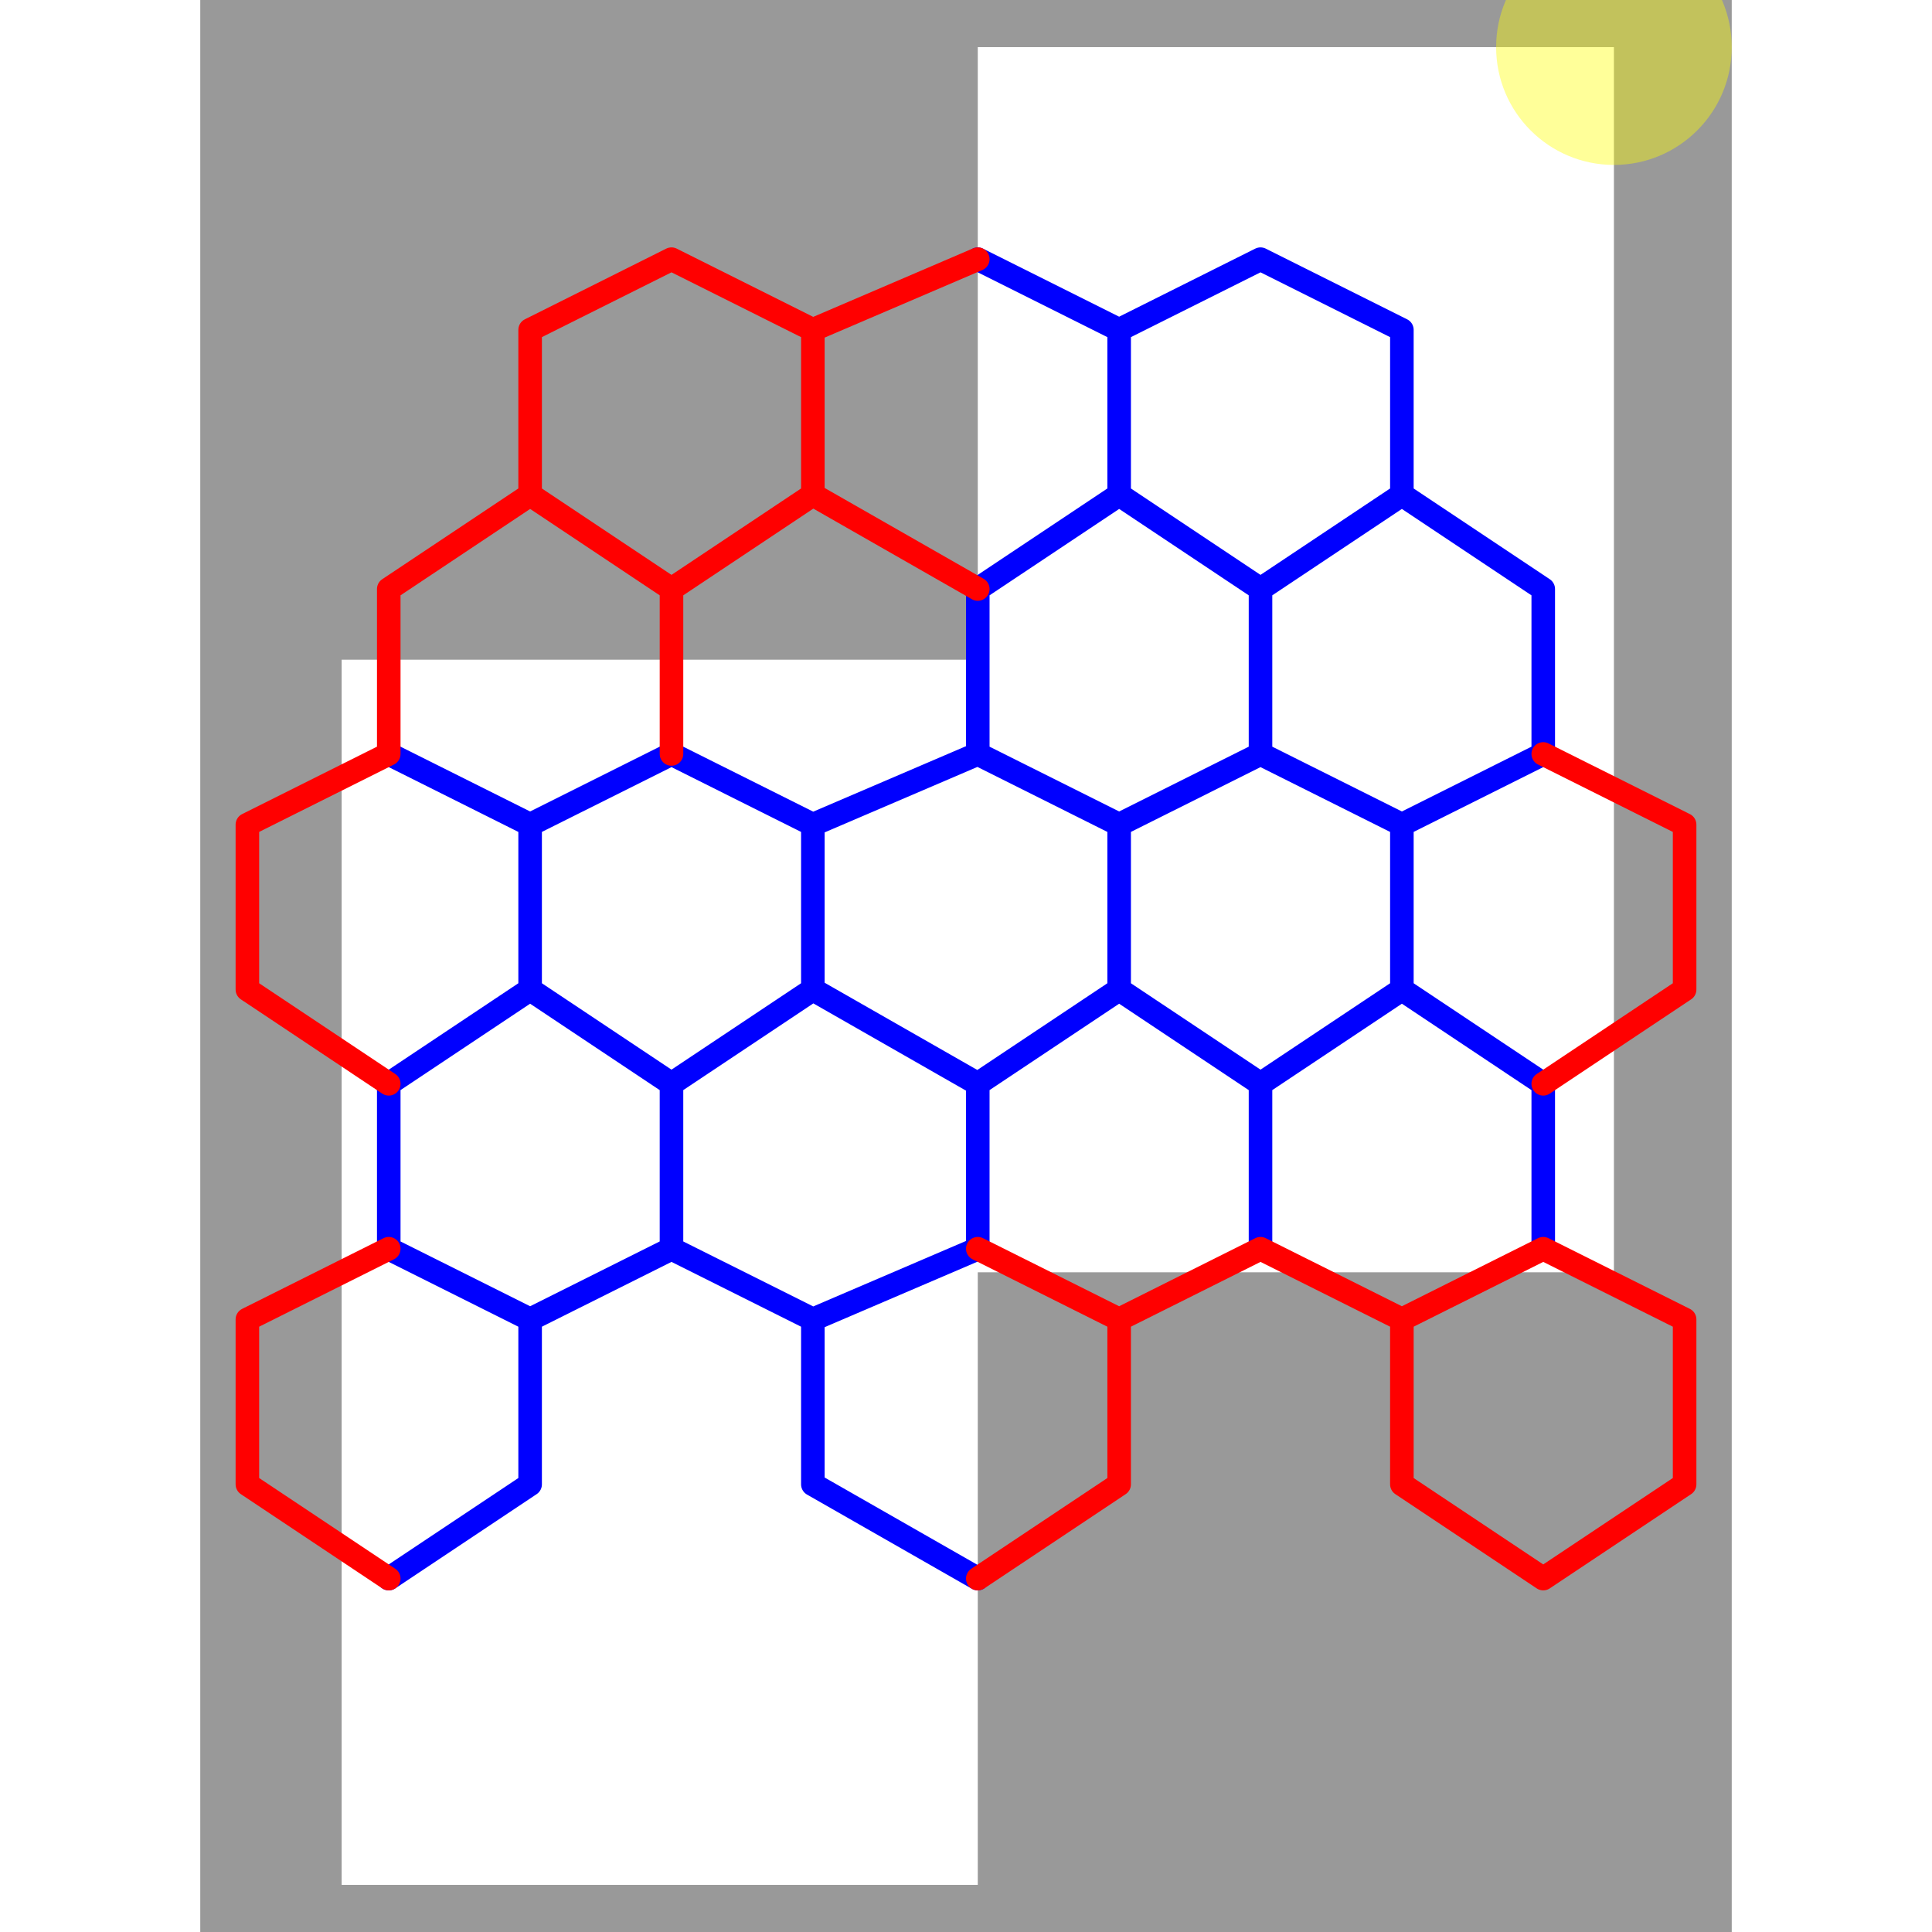
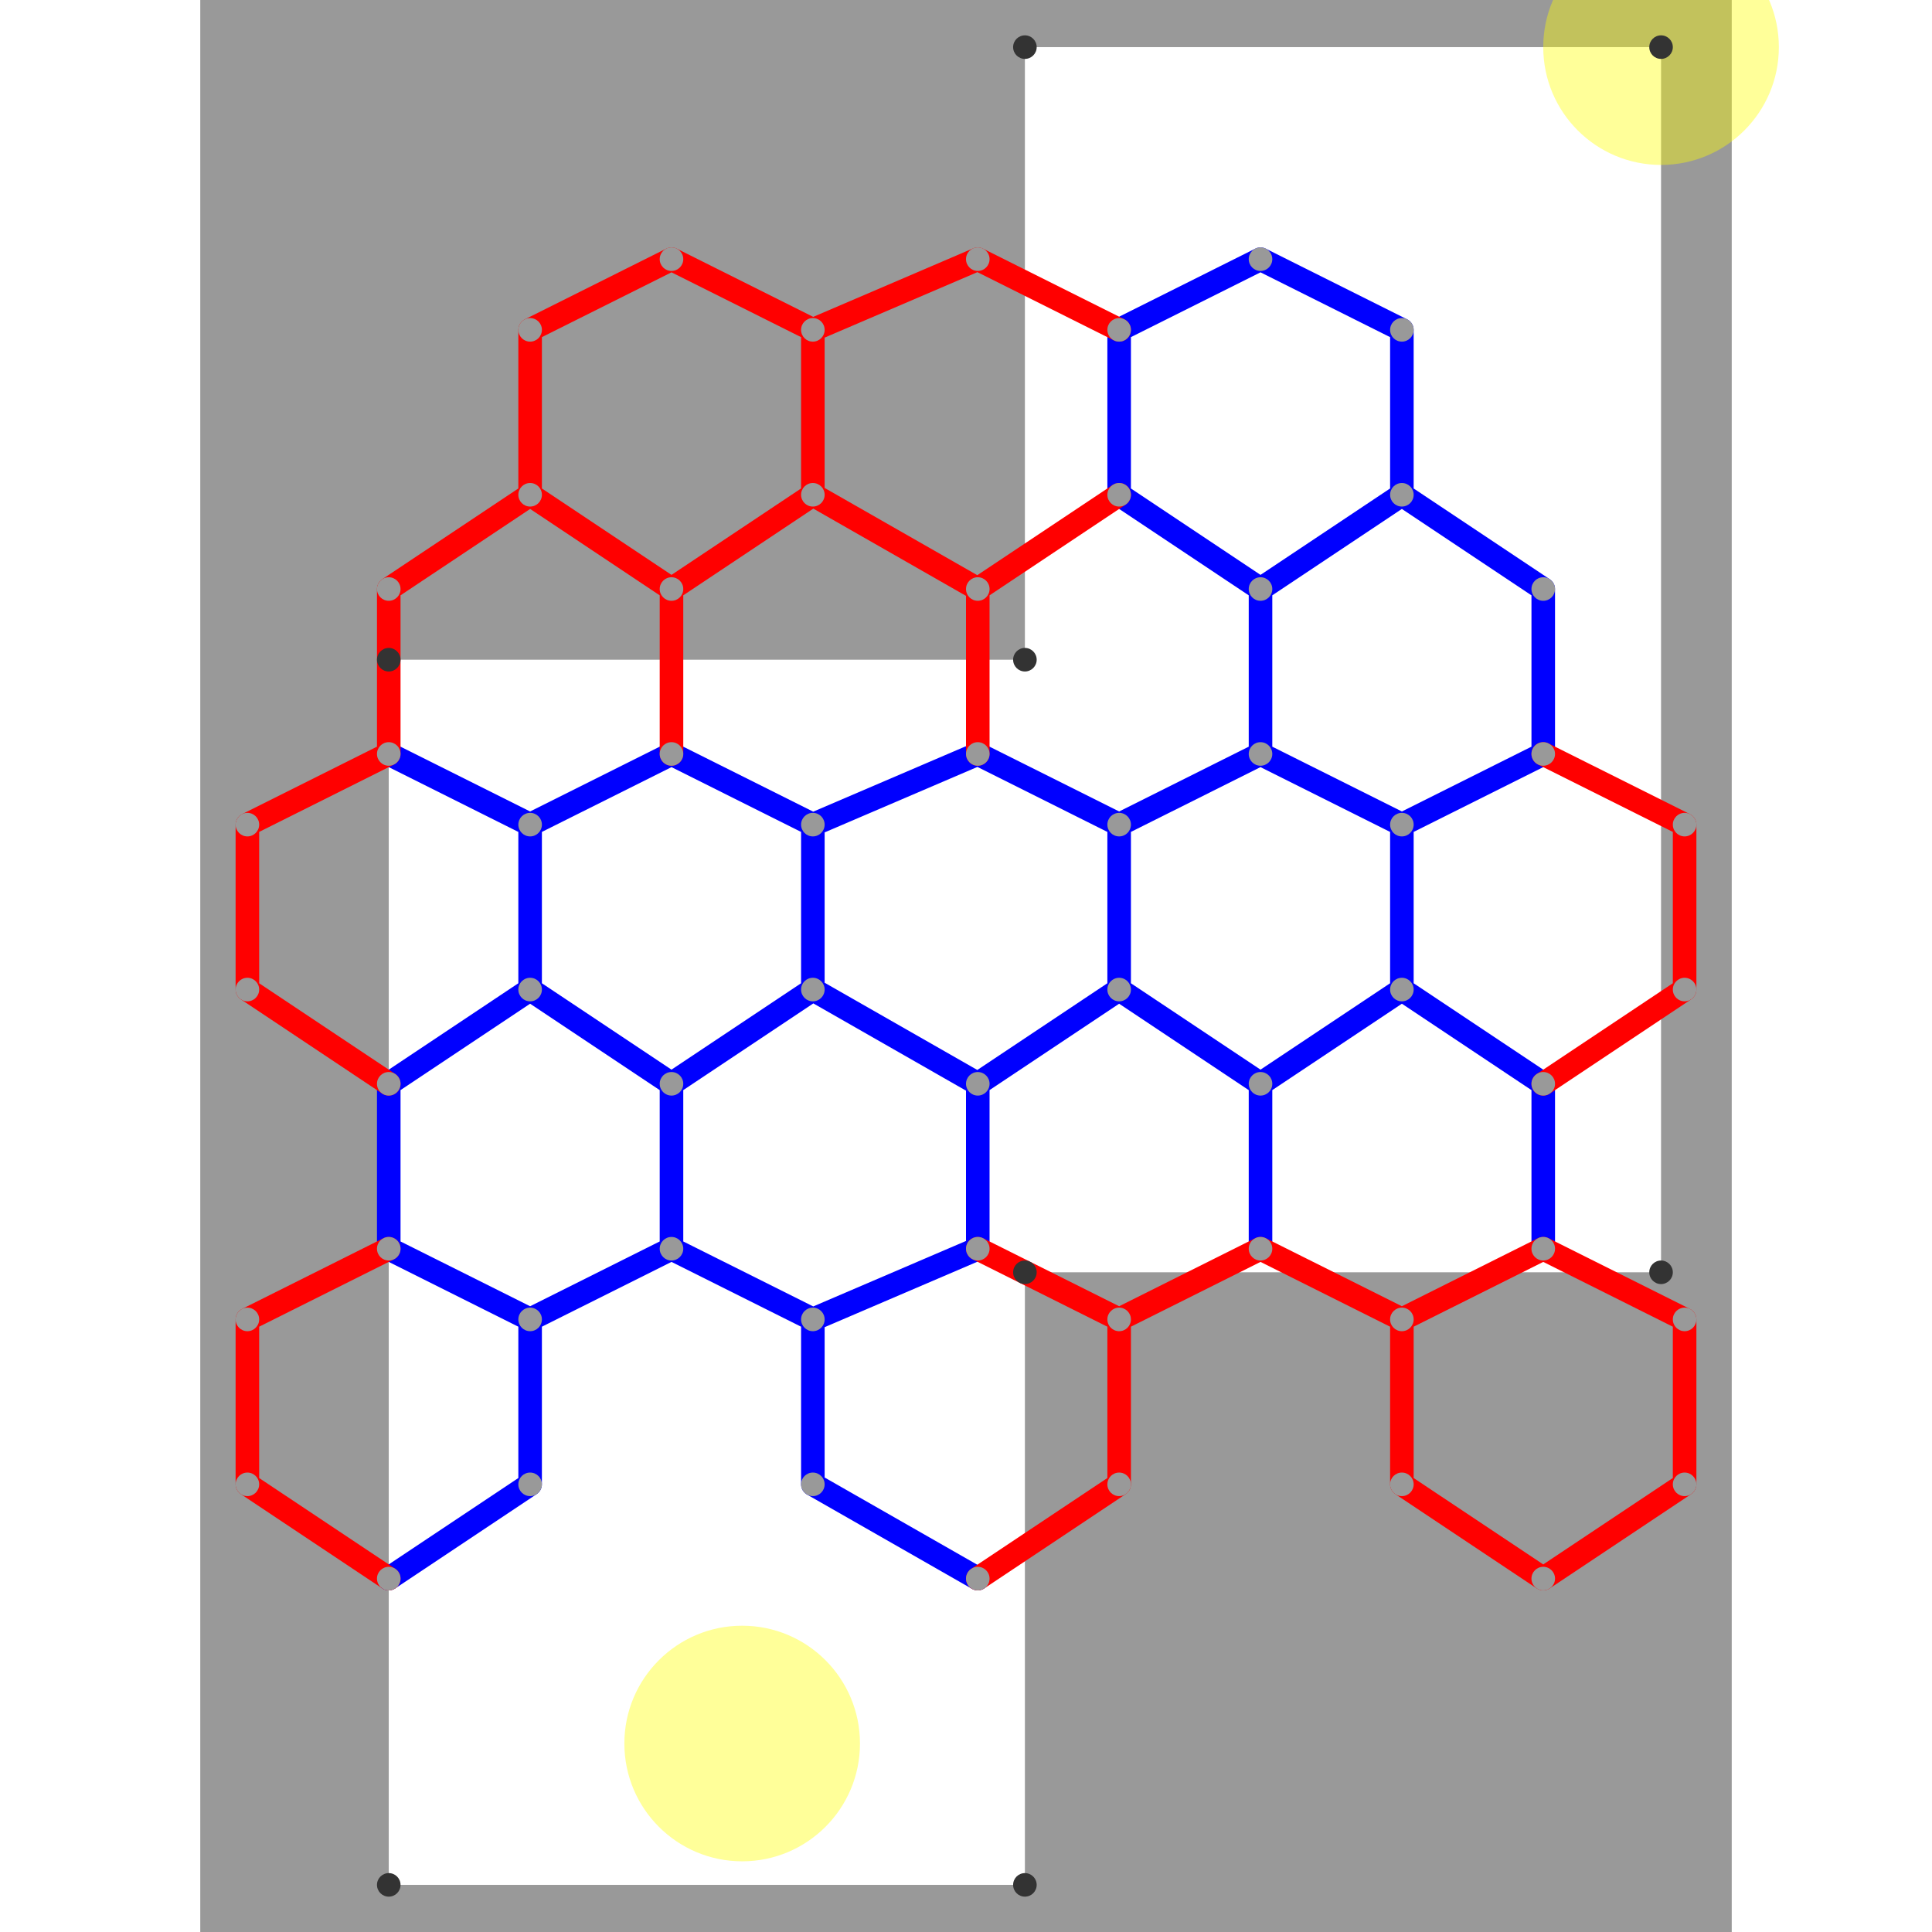
<svg xmlns="http://www.w3.org/2000/svg" height="500" viewBox="5 -1 65 82" width="500">
-   <path class="hole" d="M38 1L38 27L11 27L11 79L38 79L38 53L65 53L65 1M5 -1L70 -1L70 81L5 81" style="fill:#00000066;fill-rule:evenodd;stroke:none;" />
-   <circle cx="65" cy="1" r="5" style="fill:#ffff0066;stroke:none;" />
-   <path class="ok" d="M13 31L19 34M13 45L13 52M13 45L19 41M13 52L19 55M13 66L19 62M19 34L19 41M19 34L25 31M19 41L25 45M19 55L19 62M19 55L25 52M25 31L31 34M25 45L25 52M25 45L31 41M25 52L31 55M31 34L31 41M31 34L38 31M31 41L38 45M31 55L31 62M31 55L38 52M31 62L38 66M38 10L44 13M38 24L38 31M38 24L44 20M38 31L44 34M38 45L38 52M38 45L44 41M44 13L44 20M44 13L50 10M44 20L50 24M44 34L44 41M44 34L50 31M44 41L50 45M50 10L56 13M50 24L50 31M50 24L56 20M50 31L56 34M50 45L50 52M50 45L56 41M56 13L56 20M56 20L62 24M56 34L56 41M56 34L62 31M56 41L62 45M62 24L62 31M62 45L62 52" style="fill:none;stroke:#0000ff;stroke-linecap:round" />
-   <path class="out" d="M7 34L7 41M7 34L13 31M7 41L13 45M7 55L7 62M7 55L13 52M7 62L13 66M13 24L13 31M13 24L19 20M19 13L19 20M19 13L25 10M19 20L25 24M25 10L31 13M25 24L25 31M25 24L31 20M31 13L31 20M31 13L38 10M31 20L38 24M38 52L44 55M38 66L44 62M44 55L44 62M44 55L50 52M50 52L56 55M56 55L56 62M56 55L62 52M56 62L62 66M62 31L68 34M62 45L68 41M62 52L68 55M62 66L68 62M68 34L68 41M68 55L68 62" style="fill:none;stroke:#ff0000;stroke-linecap:round" />
+   <path class="hole" d="M40 1L40 27L13 27L13 79L40 79L40 53L67 53L67 1M5 -1L70 -1L70 81L5 81" style="fill:#00000066;fill-rule:evenodd;" />
+   <circle cx="67" cy="1" r="5" style="fill:#ffff0066;" title="Globalist" />
+   <circle cx="28" cy="73" r="5" style="fill:#ffff0066;" title="BreakALeg" />
+   <path class="ok" d="M13 31L19 34M13 45L13 52M13 45L19 41M13 52L19 55M13 66L19 62M19 34L19 41M19 34L25 31M19 41L25 45M19 55L19 62M19 55L25 52M25 31L31 34M25 45L25 52M25 45L31 41M25 52L31 55M31 34L31 41M31 34L38 31M31 41L38 45M31 55L31 62M31 55L38 52M31 62L38 66M38 31L44 34M38 45L38 52M38 45L44 41M44 13L44 20M44 13L50 10M44 20L50 24M44 34L44 41M44 34L50 31M44 41L50 45M50 10L56 13M50 24L50 31M50 24L56 20M50 31L56 34M50 45L50 52M50 45L56 41M56 13L56 20M56 20L62 24M56 34L56 41M56 34L62 31M56 41L62 45M62 24L62 31M62 45L62 52" style="stroke:#0000ff;stroke-linecap:round" />
+   <path class="out" d="M7 34L7 41M7 34L13 31M7 41L13 45M7 55L7 62M7 55L13 52M7 62L13 66M13 24L13 31M13 24L19 20M19 13L19 20M19 13L25 10M19 20L25 24M25 10L31 13M25 24L25 31M25 24L31 20M31 13L31 20M31 13L38 10M31 20L38 24M38 10L44 13M38 24L38 31M38 24L44 20M38 52L44 55M38 66L44 62M44 55L44 62M44 55L50 52M50 52L56 55M56 55L56 62M56 55L62 52M56 62L62 66M62 31L68 34M62 45L68 41M62 52L68 55M62 66L68 62M68 34L68 41M68 55L68 62" style="stroke:#ff0000;stroke-linecap:round" />
+   <g fill="#333333">
+     <circle cx="40" cy="1" r="0.5" tabindex="0">
+ </circle>
+     <circle cx="40" cy="27" r="0.5" tabindex="1">
+ </circle>
+     <circle cx="13" cy="27" r="0.5" tabindex="2">
+ </circle>
+     <circle cx="13" cy="79" r="0.5" tabindex="3">
+ </circle>
+     <circle cx="40" cy="79" r="0.5" tabindex="4">
+ </circle>
+     <circle cx="40" cy="53" r="0.5" tabindex="5">
+ </circle>
+     <circle cx="67" cy="53" r="0.5" tabindex="6">
+ </circle>
+     <circle cx="67" cy="1" r="0.5" tabindex="7">
+ </circle>
+   </g>
+   <g fill="#999999">
+     <circle cx="7" cy="34" r="0.5" tabindex="8">
+ </circle>
+     <circle cx="7" cy="41" r="0.5" tabindex="9">
+ </circle>
+     <circle cx="7" cy="55" r="0.5" tabindex="10">
+ </circle>
+     <circle cx="7" cy="62" r="0.5" tabindex="11">
+ </circle>
+     <circle cx="13" cy="24" r="0.5" tabindex="12">
+ </circle>
+     <circle cx="13" cy="31" r="0.5" tabindex="13">
+ </circle>
+     <circle cx="13" cy="45" r="0.5" tabindex="14">
+ </circle>
+     <circle cx="13" cy="52" r="0.5" tabindex="15">
+ </circle>
+     <circle cx="13" cy="66" r="0.5" tabindex="16">
+ </circle>
+     <circle cx="19" cy="13" r="0.5" tabindex="17">
+ </circle>
+     <circle cx="19" cy="20" r="0.5" tabindex="18">
+ </circle>
+     <circle cx="19" cy="34" r="0.5" tabindex="19">
+ </circle>
+     <circle cx="19" cy="41" r="0.5" tabindex="20">
+ </circle>
+     <circle cx="19" cy="55" r="0.5" tabindex="21">
+ </circle>
+     <circle cx="19" cy="62" r="0.5" tabindex="22">
+ </circle>
+     <circle cx="25" cy="10" r="0.5" tabindex="23">
+ </circle>
+     <circle cx="25" cy="24" r="0.5" tabindex="24">
+ </circle>
+     <circle cx="25" cy="31" r="0.5" tabindex="25">
+ </circle>
+     <circle cx="25" cy="45" r="0.5" tabindex="26">
+ </circle>
+     <circle cx="25" cy="52" r="0.5" tabindex="27">
+ </circle>
+     <circle cx="31" cy="13" r="0.5" tabindex="28">
+ </circle>
+     <circle cx="31" cy="20" r="0.5" tabindex="29">
+ </circle>
+     <circle cx="31" cy="34" r="0.5" tabindex="30">
+ </circle>
+     <circle cx="31" cy="41" r="0.5" tabindex="31">
+ </circle>
+     <circle cx="31" cy="55" r="0.5" tabindex="32">
+ </circle>
+     <circle cx="31" cy="62" r="0.5" tabindex="33">
+ </circle>
+     <circle cx="38" cy="10" r="0.5" tabindex="34">
+ </circle>
+     <circle cx="38" cy="24" r="0.5" tabindex="35">
+ </circle>
+     <circle cx="38" cy="31" r="0.5" tabindex="36">
+ </circle>
+     <circle cx="38" cy="45" r="0.5" tabindex="37">
+ </circle>
+     <circle cx="38" cy="52" r="0.5" tabindex="38">
+ </circle>
+     <circle cx="38" cy="66" r="0.5" tabindex="39">
+ </circle>
+     <circle cx="44" cy="13" r="0.5" tabindex="40">
+ </circle>
+     <circle cx="44" cy="20" r="0.5" tabindex="41">
+ </circle>
+     <circle cx="44" cy="34" r="0.5" tabindex="42">
+ </circle>
+     <circle cx="44" cy="41" r="0.5" tabindex="43">
+ </circle>
+     <circle cx="44" cy="55" r="0.5" tabindex="44">
+ </circle>
+     <circle cx="44" cy="62" r="0.5" tabindex="45">
+ </circle>
+     <circle cx="50" cy="10" r="0.5" tabindex="46">
+ </circle>
+     <circle cx="50" cy="24" r="0.5" tabindex="47">
+ </circle>
+     <circle cx="50" cy="31" r="0.5" tabindex="48">
+ </circle>
+     <circle cx="50" cy="45" r="0.5" tabindex="49">
+ </circle>
+     <circle cx="50" cy="52" r="0.5" tabindex="50">
+ </circle>
+     <circle cx="56" cy="13" r="0.5" tabindex="51">
+ </circle>
+     <circle cx="56" cy="20" r="0.5" tabindex="52">
+ </circle>
+     <circle cx="56" cy="34" r="0.5" tabindex="53">
+ </circle>
+     <circle cx="56" cy="41" r="0.5" tabindex="54">
+ </circle>
+     <circle cx="56" cy="55" r="0.5" tabindex="55">
+ </circle>
+     <circle cx="56" cy="62" r="0.5" tabindex="56">
+ </circle>
+     <circle cx="62" cy="24" r="0.5" tabindex="57">
+ </circle>
+     <circle cx="62" cy="31" r="0.5" tabindex="58">
+ </circle>
+     <circle cx="62" cy="45" r="0.5" tabindex="59">
+ </circle>
+     <circle cx="62" cy="52" r="0.5" tabindex="60">
+ </circle>
+     <circle cx="62" cy="66" r="0.5" tabindex="61">
+ </circle>
+     <circle cx="68" cy="34" r="0.5" tabindex="62">
+ </circle>
+     <circle cx="68" cy="41" r="0.5" tabindex="63">
+ </circle>
+     <circle cx="68" cy="55" r="0.5" tabindex="64">
+ </circle>
+     <circle cx="68" cy="62" r="0.5" tabindex="65">
+ </circle>
+   </g>
</svg>
